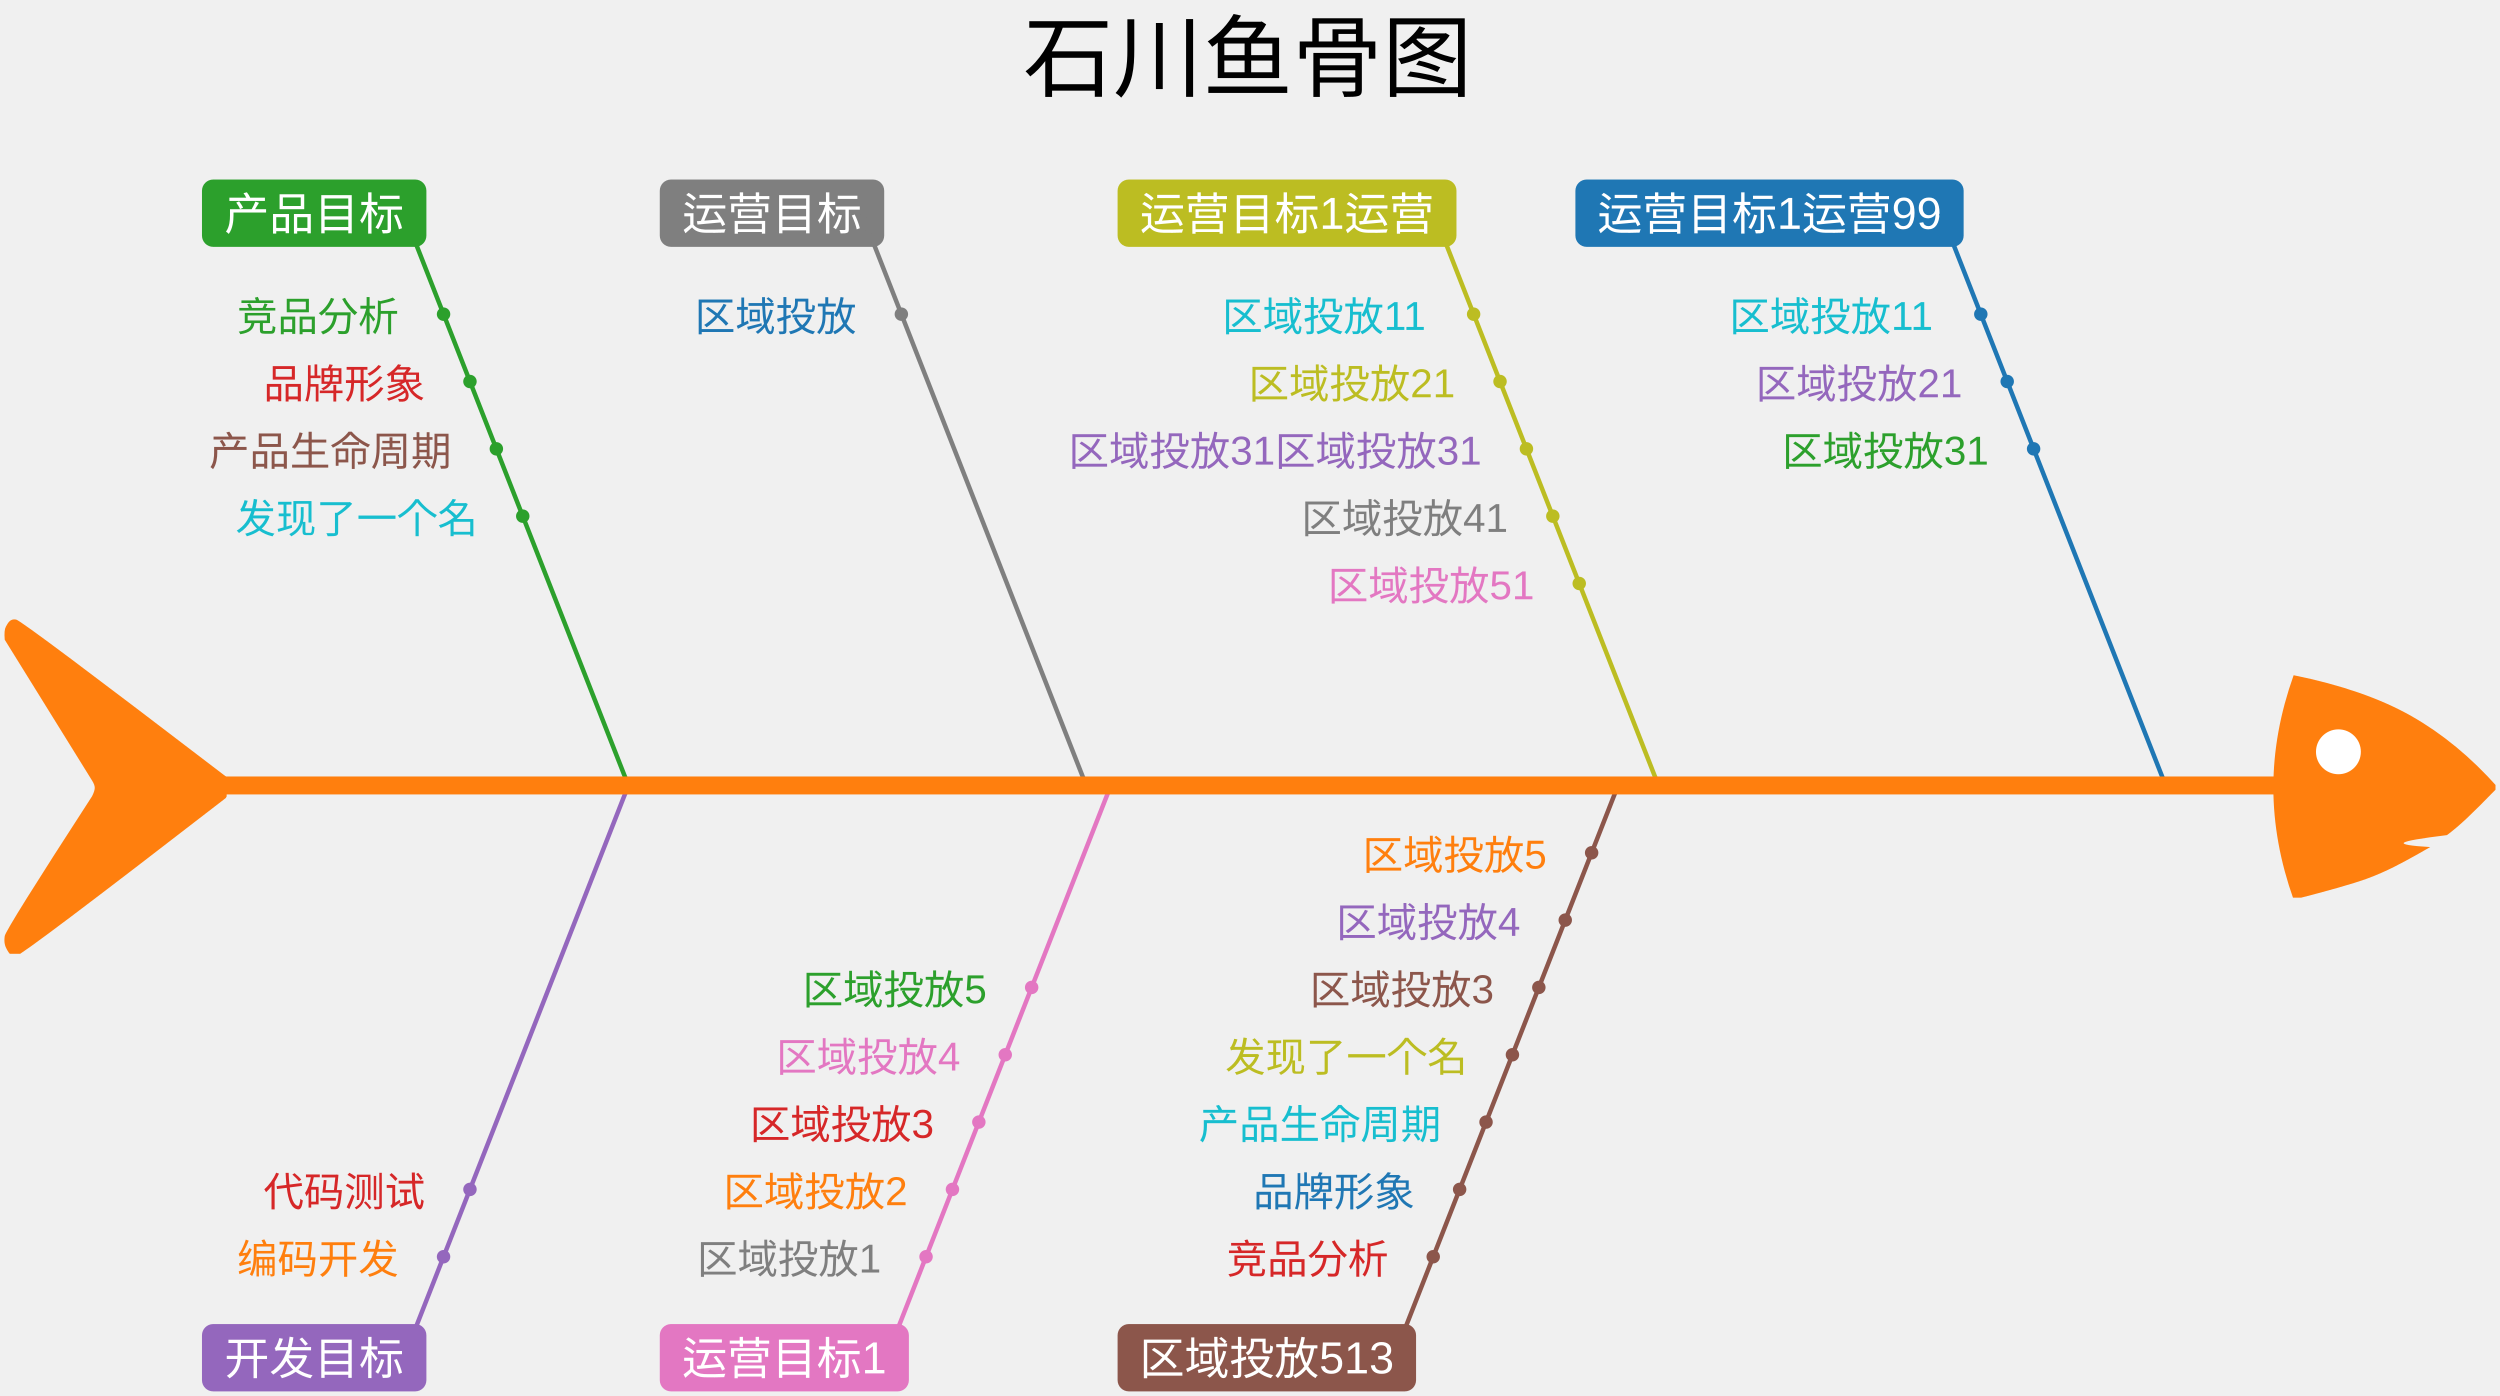
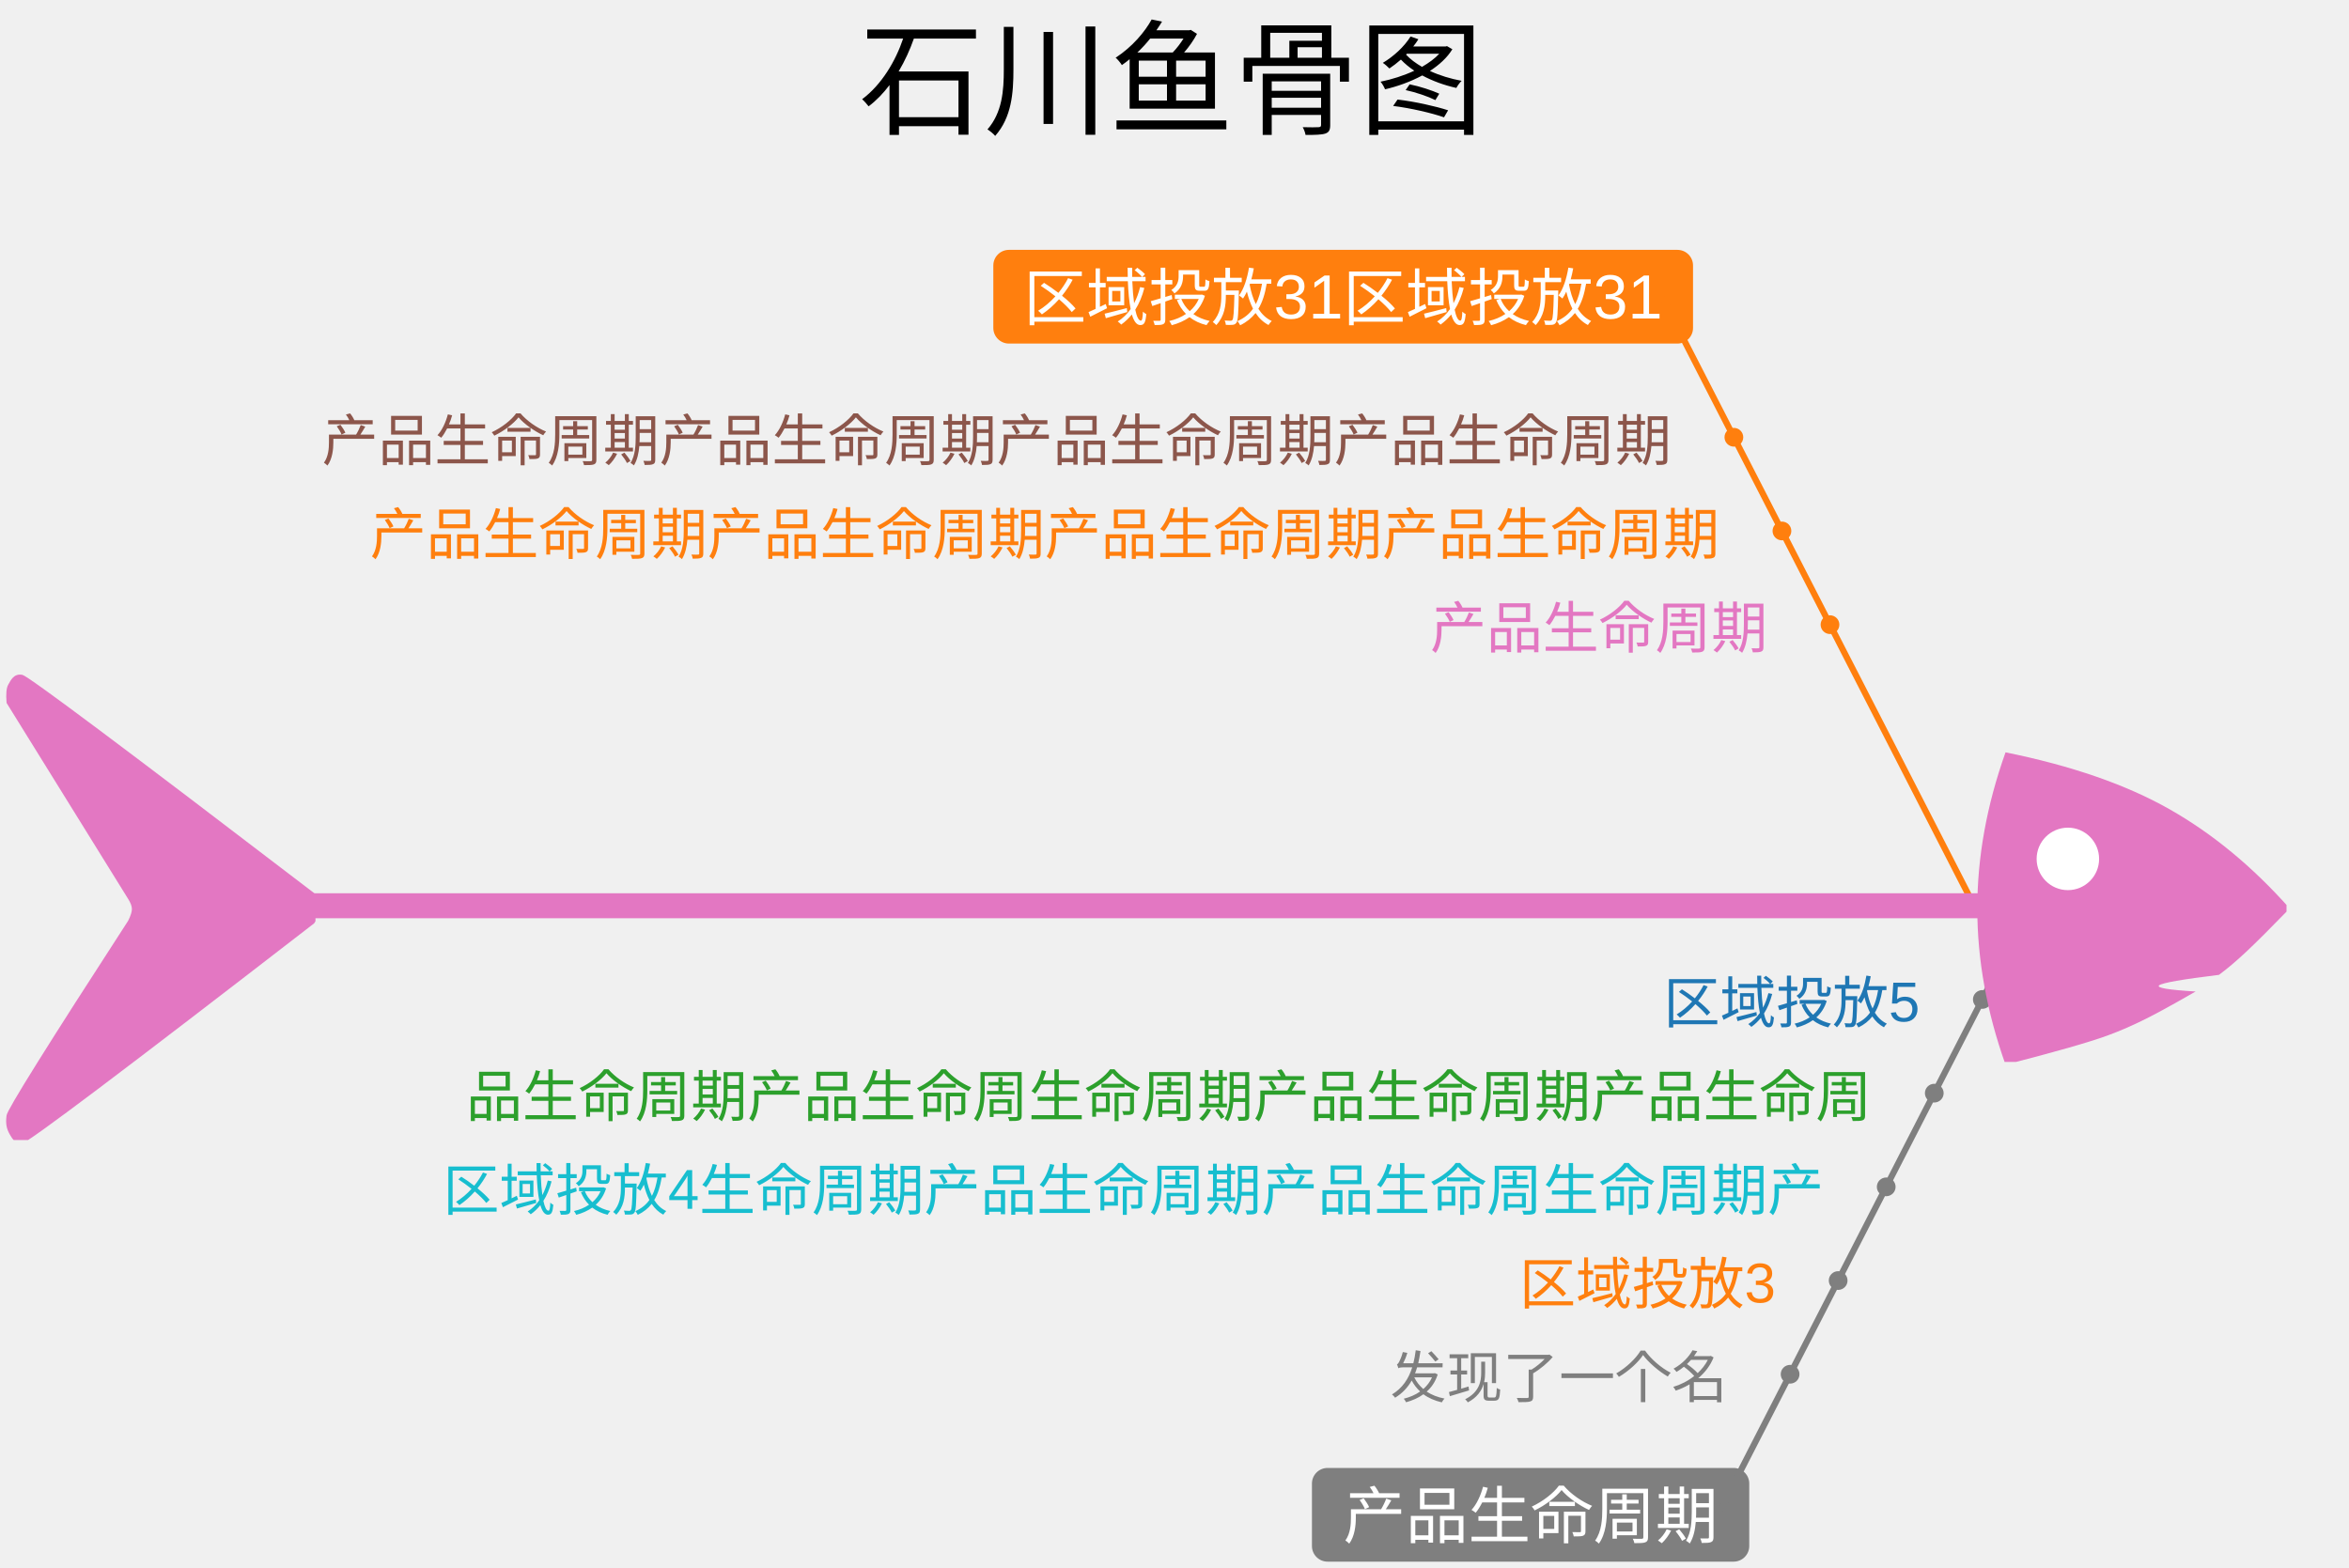
- <svg xmlns="http://www.w3.org/2000/svg" xmlns:xlink="http://www.w3.org/1999/xlink" width="1114" height="622">
+ <svg xmlns="http://www.w3.org/2000/svg" xmlns:xlink="http://www.w3.org/1999/xlink" width="752" height="502">
  <style type="text/css">

    text {
      /* 指定使用的系统字体或自定义字体 */
      font-family: 'PingFang SC', 'Microsoft YaHei', 'SimHei', 'Arial', sans-serif, 'SourceHanSansSC-Normal',"FiraSans";

      /* 添加其他样式 */
      # font-size: 16px;
      # font-weight: bold;
      # font-style: italic;
    }        
        
</style>
  <symbol id="fisheye">
    <circle cx="10" cy="10" r="10" fill="white" />
  </symbol>
  <symbol id="fishtail">
-     <path d="M6.19,1.079 C8.014,1.444 39.144,24.735 99.58,70.953 C100.504,72.644 100.967,74.346 100.967,76.058 C100.967,77.77 100.504,79.291 99.58,80.622 C38.899,127.536 7.769,150.993 6.19,150.993 C3.821,150.993 3.088,149.894 2.147,148.247 C1.206,146.6 0.704,144.978 1.107,142.101 C1.375,140.182 14.347,119.419 40.024,79.811 C40.825,78.208 41.225,76.957 41.225,76.058 C41.225,75.159 40.825,74.078 40.024,72.815 L1.107,10.061 C0.866,7.211 1.037,5.275 1.619,4.251 C2.492,2.716 3.454,0.532 6.19,1.079 Z" stroke="none" fill="#ff7f0e" />
+     <path d="M6.19,1.079 C8.014,1.444 39.144,24.735 99.58,70.953 C100.504,72.644 100.967,74.346 100.967,76.058 C100.967,77.77 100.504,79.291 99.58,80.622 C38.899,127.536 7.769,150.993 6.19,150.993 C3.821,150.993 3.088,149.894 2.147,148.247 C1.206,146.6 0.704,144.978 1.107,142.101 C1.375,140.182 14.347,119.419 40.024,79.811 C40.825,78.208 41.225,76.957 41.225,76.058 C41.225,75.159 40.825,74.078 40.024,72.815 L1.107,10.061 C0.866,7.211 1.037,5.275 1.619,4.251 C2.492,2.716 3.454,0.532 6.19,1.079 Z" stroke="none" fill="#e377c2" />
  </symbol>
  <symbol id="fishhead">
-     <path d="M10.044,0.88 C31.151,5.155 48.62,11.21 62.452,19.043 C76.283,26.877 89.134,37.484 101.004,50.864 C95.023,57.023 90.428,61.609 87.219,64.624 C84.009,67.638 81.059,70.139 78.369,72.125 C66.629,73.56 60.25,74.676 59.232,75.472 C58.214,76.269 62.104,76.93 70.902,77.455 C67.982,79.134 65.81,80.367 64.386,81.155 C58.887,84.195 51.684,88.276 42.54,91.601 C36.651,93.743 25.818,96.836 10.044,100.88 C4.017,83.941 1.004,67.269 1.004,50.864 C1.004,34.458 4.017,17.797 10.044,0.88 Z" stroke="none" fill="#ff7f0e" />
+     <path d="M10.044,0.88 C31.151,5.155 48.62,11.21 62.452,19.043 C76.283,26.877 89.134,37.484 101.004,50.864 C95.023,57.023 90.428,61.609 87.219,64.624 C84.009,67.638 81.059,70.139 78.369,72.125 C66.629,73.56 60.25,74.676 59.232,75.472 C58.214,76.269 62.104,76.93 70.902,77.455 C67.982,79.134 65.81,80.367 64.386,81.155 C58.887,84.195 51.684,88.276 42.54,91.601 C36.651,93.743 25.818,96.836 10.044,100.88 C4.017,83.941 1.004,67.269 1.004,50.864 C1.004,34.458 4.017,17.797 10.044,0.88 Z" stroke="none" fill="#e377c2" />
  </symbol>
-   <text x="556.0" y="40.0" text-anchor="middle" fill="black" font-size="40">石川鱼骨图</text>
+   <text x="375.0" y="40.0" text-anchor="middle" fill="black" font-size="40">石川鱼骨图</text>
  <g class="effect">
-     <rect x="90" y="80" width="100" height="30" rx="5" ry="5" stroke="none" fill="#2ca02c" />
-     <text x="140.0" y="102.5" text-anchor="middle" fill="white" font-size="20">产品目标</text>
-     <line x1="180" y1="95.0" x2="280" y2="350" stroke-width="2" stroke="#2ca02c" />
-     <circle cx="197.647" cy="140.0" r="3" stroke-width="1" stroke="none" fill="#2ca02c" />
-     <text x="105.647" y="147.5" fill="#2ca02c" font-size="18">竞品分析</text>
-     <circle cx="209.412" cy="170.0" r="3" stroke-width="1" stroke="none" fill="#2ca02c" />
-     <text x="117.412" y="177.5" fill="#d62728" font-size="18">品牌形象</text>
-     <circle cx="221.176" cy="200.0" r="3" stroke-width="1" stroke="none" fill="#2ca02c" />
-     <text x="93.176" y="207.5" fill="#8c564b" font-size="18">产品生命周期</text>
-     <circle cx="232.941" cy="230.0" r="3" stroke-width="1" stroke="none" fill="#2ca02c" />
-     <text x="104.941" y="237.5" fill="#17becf" font-size="18">发现了一个名</text>
+     <rect x="318" y="80" width="224" height="30" rx="5" ry="5" stroke="none" fill="#ff7f0e" />
+     <text x="430.0" y="102.5" text-anchor="middle" fill="white" font-size="20">区域投放31区域投放31</text>
+     <line x1="532" y1="95.0" x2="632" y2="290" stroke-width="2" stroke="#ff7f0e" />
+     <circle cx="555.077" cy="140.0" r="3" stroke-width="1" stroke="none" fill="#ff7f0e" />
+     <text x="103.077" y="147.5" fill="#8c564b" font-size="18">产品生命周期产品生命周期产品生命周期产品生命周期</text>
+     <circle cx="570.462" cy="170.0" r="3" stroke-width="1" stroke="none" fill="#ff7f0e" />
+     <text x="118.462" y="177.5" fill="#ff7f0e" font-size="18">产品生命周期产品生命周期产品生命周期产品生命周期</text>
+     <circle cx="585.846" cy="200.0" r="3" stroke-width="1" stroke="none" fill="#ff7f0e" />
+     <text x="457.846" y="207.5" fill="#e377c2" font-size="18">产品生命周期</text>
  </g>
  <g class="effect">
-     <rect x="294" y="80" width="100" height="30" rx="5" ry="5" stroke="none" fill="#7f7f7f" />
-     <text x="344.0" y="102.5" text-anchor="middle" fill="white" font-size="20">运营目标</text>
-     <line x1="384" y1="95.0" x2="484" y2="350" stroke-width="2" stroke="#7f7f7f" />
-     <circle cx="401.647" cy="140.0" r="3" stroke-width="1" stroke="none" fill="#7f7f7f" />
-     <text x="309.647" y="147.5" fill="#1f77b4" font-size="18">区域投放</text>
+     <rect x="420" y="470" width="140" height="30" rx="5" ry="5" stroke="none" fill="#7f7f7f" />
+     <text x="490.0" y="492.5" text-anchor="middle" fill="white" font-size="20">产品生命周期</text>
+     <line x1="550" y1="485" x2="650" y2="290" stroke-width="2" stroke="#7f7f7f" />
+     <circle cx="573.077" cy="440.0" r="3" stroke-width="1" stroke="none" fill="#7f7f7f" />
+     <text x="445.077" y="447.5" fill="#7f7f7f" font-size="18">发现了一个名</text>
+     <circle cx="588.462" cy="410.0" r="3" stroke-width="1" stroke="none" fill="#7f7f7f" />
+     <text x="486.462" y="417.5" fill="#ff7f0e" font-size="18">区域投放3</text>
+     <circle cx="603.846" cy="380.0" r="3" stroke-width="1" stroke="none" fill="#7f7f7f" />
+     <text x="141.846" y="387.5" fill="#17becf" font-size="18">区域投放4生命周期产品生命周期产品生命周生命周期产</text>
+     <circle cx="619.231" cy="350.0" r="3" stroke-width="1" stroke="none" fill="#7f7f7f" />
+     <text x="149.231" y="357.5" fill="#2ca02c" font-size="18">品生命周期产品生命周生命周期产品生命周期产品生命周</text>
+     <circle cx="634.615" cy="320.0" r="3" stroke-width="1" stroke="none" fill="#7f7f7f" />
+     <text x="532.615" y="327.5" fill="#1f77b4" font-size="18">区域投放5</text>
  </g>
  <g class="effect">
-     <rect x="498" y="80" width="151" height="30" rx="5" ry="5" stroke="none" fill="#bcbd22" />
-     <text x="573.5" y="102.5" text-anchor="middle" fill="white" font-size="20">运营目标1运营</text>
-     <line x1="639" y1="95.0" x2="739" y2="350" stroke-width="2" stroke="#bcbd22" />
-     <circle cx="656.647" cy="140.0" r="3" stroke-width="1" stroke="none" fill="#bcbd22" />
-     <text x="544.647" y="147.5" fill="#17becf" font-size="18">区域投放11</text>
-     <circle cx="668.412" cy="170.0" r="3" stroke-width="1" stroke="none" fill="#bcbd22" />
-     <text x="556.412" y="177.5" fill="#bcbd22" font-size="18">区域投放21</text>
-     <circle cx="680.176" cy="200.0" r="3" stroke-width="1" stroke="none" fill="#bcbd22" />
-     <text x="476.176" y="207.5" fill="#9467bd" font-size="18">区域投放31区域投放31</text>
-     <circle cx="691.941" cy="230.0" r="3" stroke-width="1" stroke="none" fill="#bcbd22" />
-     <text x="579.941" y="237.5" fill="#7f7f7f" font-size="18">区域投放41</text>
-     <circle cx="703.706" cy="260.0" r="3" stroke-width="1" stroke="none" fill="#bcbd22" />
-     <text x="591.706" y="267.5" fill="#e377c2" font-size="18">区域投放51</text>
-   </g>
-   <g class="effect">
-     <rect x="702" y="80" width="173" height="30" rx="5" ry="5" stroke="none" fill="#1f77b4" />
-     <text x="788.5" y="102.5" text-anchor="middle" fill="white" font-size="20">运营目标1运营99</text>
-     <line x1="865" y1="95.0" x2="965" y2="350" stroke-width="2" stroke="#1f77b4" />
-     <circle cx="882.647" cy="140.0" r="3" stroke-width="1" stroke="none" fill="#1f77b4" />
-     <text x="770.647" y="147.5" fill="#17becf" font-size="18">区域投放11</text>
-     <circle cx="894.412" cy="170.0" r="3" stroke-width="1" stroke="none" fill="#1f77b4" />
-     <text x="782.412" y="177.5" fill="#9467bd" font-size="18">区域投放21</text>
-     <circle cx="906.176" cy="200.0" r="3" stroke-width="1" stroke="none" fill="#1f77b4" />
-     <text x="794.176" y="207.5" fill="#2ca02c" font-size="18">区域投放31</text>
-   </g>
-   <g class="effect">
-     <rect x="90" y="590" width="100" height="30" rx="5" ry="5" stroke="none" fill="#9467bd" />
-     <text x="140.0" y="612.5" text-anchor="middle" fill="white" font-size="20">开发目标</text>
-     <line x1="180" y1="605" x2="280" y2="350" stroke-width="2" stroke="#9467bd" />
-     <circle cx="197.647" cy="560.0" r="3" stroke-width="1" stroke="none" fill="#9467bd" />
-     <text x="105.647" y="567.5" fill="#ff7f0e" font-size="18">编码开发</text>
-     <circle cx="209.412" cy="530.0" r="3" stroke-width="1" stroke="none" fill="#9467bd" />
-     <text x="117.412" y="537.5" fill="#d62728" font-size="18">代码测试</text>
-   </g>
-   <g class="effect">
-     <rect x="294" y="590" width="111" height="30" rx="5" ry="5" stroke="none" fill="#e377c2" />
-     <text x="349.5" y="612.5" text-anchor="middle" fill="white" font-size="20">运营目标1</text>
-     <line x1="395" y1="605" x2="495" y2="350" stroke-width="2" stroke="#e377c2" />
-     <circle cx="412.647" cy="560.0" r="3" stroke-width="1" stroke="none" fill="#e377c2" />
-     <text x="310.647" y="567.5" fill="#7f7f7f" font-size="18">区域投放1</text>
-     <circle cx="424.412" cy="530.0" r="3" stroke-width="1" stroke="none" fill="#e377c2" />
-     <text x="322.412" y="537.5" fill="#ff7f0e" font-size="18">区域投放2</text>
-     <circle cx="436.176" cy="500.0" r="3" stroke-width="1" stroke="none" fill="#e377c2" />
-     <text x="334.176" y="507.5" fill="#d62728" font-size="18">区域投放3</text>
-     <circle cx="447.941" cy="470.0" r="3" stroke-width="1" stroke="none" fill="#e377c2" />
-     <text x="345.941" y="477.5" fill="#e377c2" font-size="18">区域投放4</text>
-     <circle cx="459.706" cy="440.0" r="3" stroke-width="1" stroke="none" fill="#e377c2" />
-     <text x="357.706" y="447.5" fill="#2ca02c" font-size="18">区域投放5</text>
-   </g>
-   <g class="effect">
-     <rect x="498" y="590" width="133" height="30" rx="5" ry="5" stroke="none" fill="#8c564b" />
-     <text x="564.5" y="612.5" text-anchor="middle" fill="white" font-size="20">区域投放513</text>
-     <line x1="621" y1="605" x2="721" y2="350" stroke-width="2" stroke="#8c564b" />
-     <circle cx="638.647" cy="560.0" r="3" stroke-width="1" stroke="none" fill="#8c564b" />
-     <text x="546.647" y="567.5" fill="#d62728" font-size="18">竞品分析</text>
-     <circle cx="650.412" cy="530.0" r="3" stroke-width="1" stroke="none" fill="#8c564b" />
-     <text x="558.412" y="537.5" fill="#1f77b4" font-size="18">品牌形象</text>
-     <circle cx="662.176" cy="500.0" r="3" stroke-width="1" stroke="none" fill="#8c564b" />
-     <text x="534.176" y="507.5" fill="#17becf" font-size="18">产品生命周期</text>
-     <circle cx="673.941" cy="470.0" r="3" stroke-width="1" stroke="none" fill="#8c564b" />
-     <text x="545.941" y="477.5" fill="#bcbd22" font-size="18">发现了一个名</text>
-     <circle cx="685.706" cy="440.0" r="3" stroke-width="1" stroke="none" fill="#8c564b" />
-     <text x="583.706" y="447.5" fill="#8c564b" font-size="18">区域投放3</text>
-     <circle cx="697.471" cy="410.0" r="3" stroke-width="1" stroke="none" fill="#8c564b" />
-     <text x="595.471" y="417.5" fill="#9467bd" font-size="18">区域投放4</text>
-     <circle cx="709.235" cy="380.0" r="3" stroke-width="1" stroke="none" fill="#8c564b" />
-     <text x="607.235" y="387.5" fill="#ff7f0e" font-size="18">区域投放5</text>
-   </g>
-   <g class="effect">
-     <use xlink:href="#fishtail" x="1" y="275" width="100" height="150" />
-     <line x1="90" y1="350" x2="1014" y2="350" stroke-width="8" stroke="#ff7f0e" />
-     <use xlink:href="#fishhead" x="1012" y="300" width="100" height="100" />
-     <use xlink:href="#fisheye" x="1032" y="325" />
+     <use xlink:href="#fishtail" x="1" y="215" width="100" height="150" />
+     <line x1="90" y1="290" x2="634" y2="290" stroke-width="8" stroke="#e377c2" />
+     <use xlink:href="#fishhead" x="632" y="240" width="100" height="100" />
+     <use xlink:href="#fisheye" x="652" y="265" />
  </g>
</svg>
